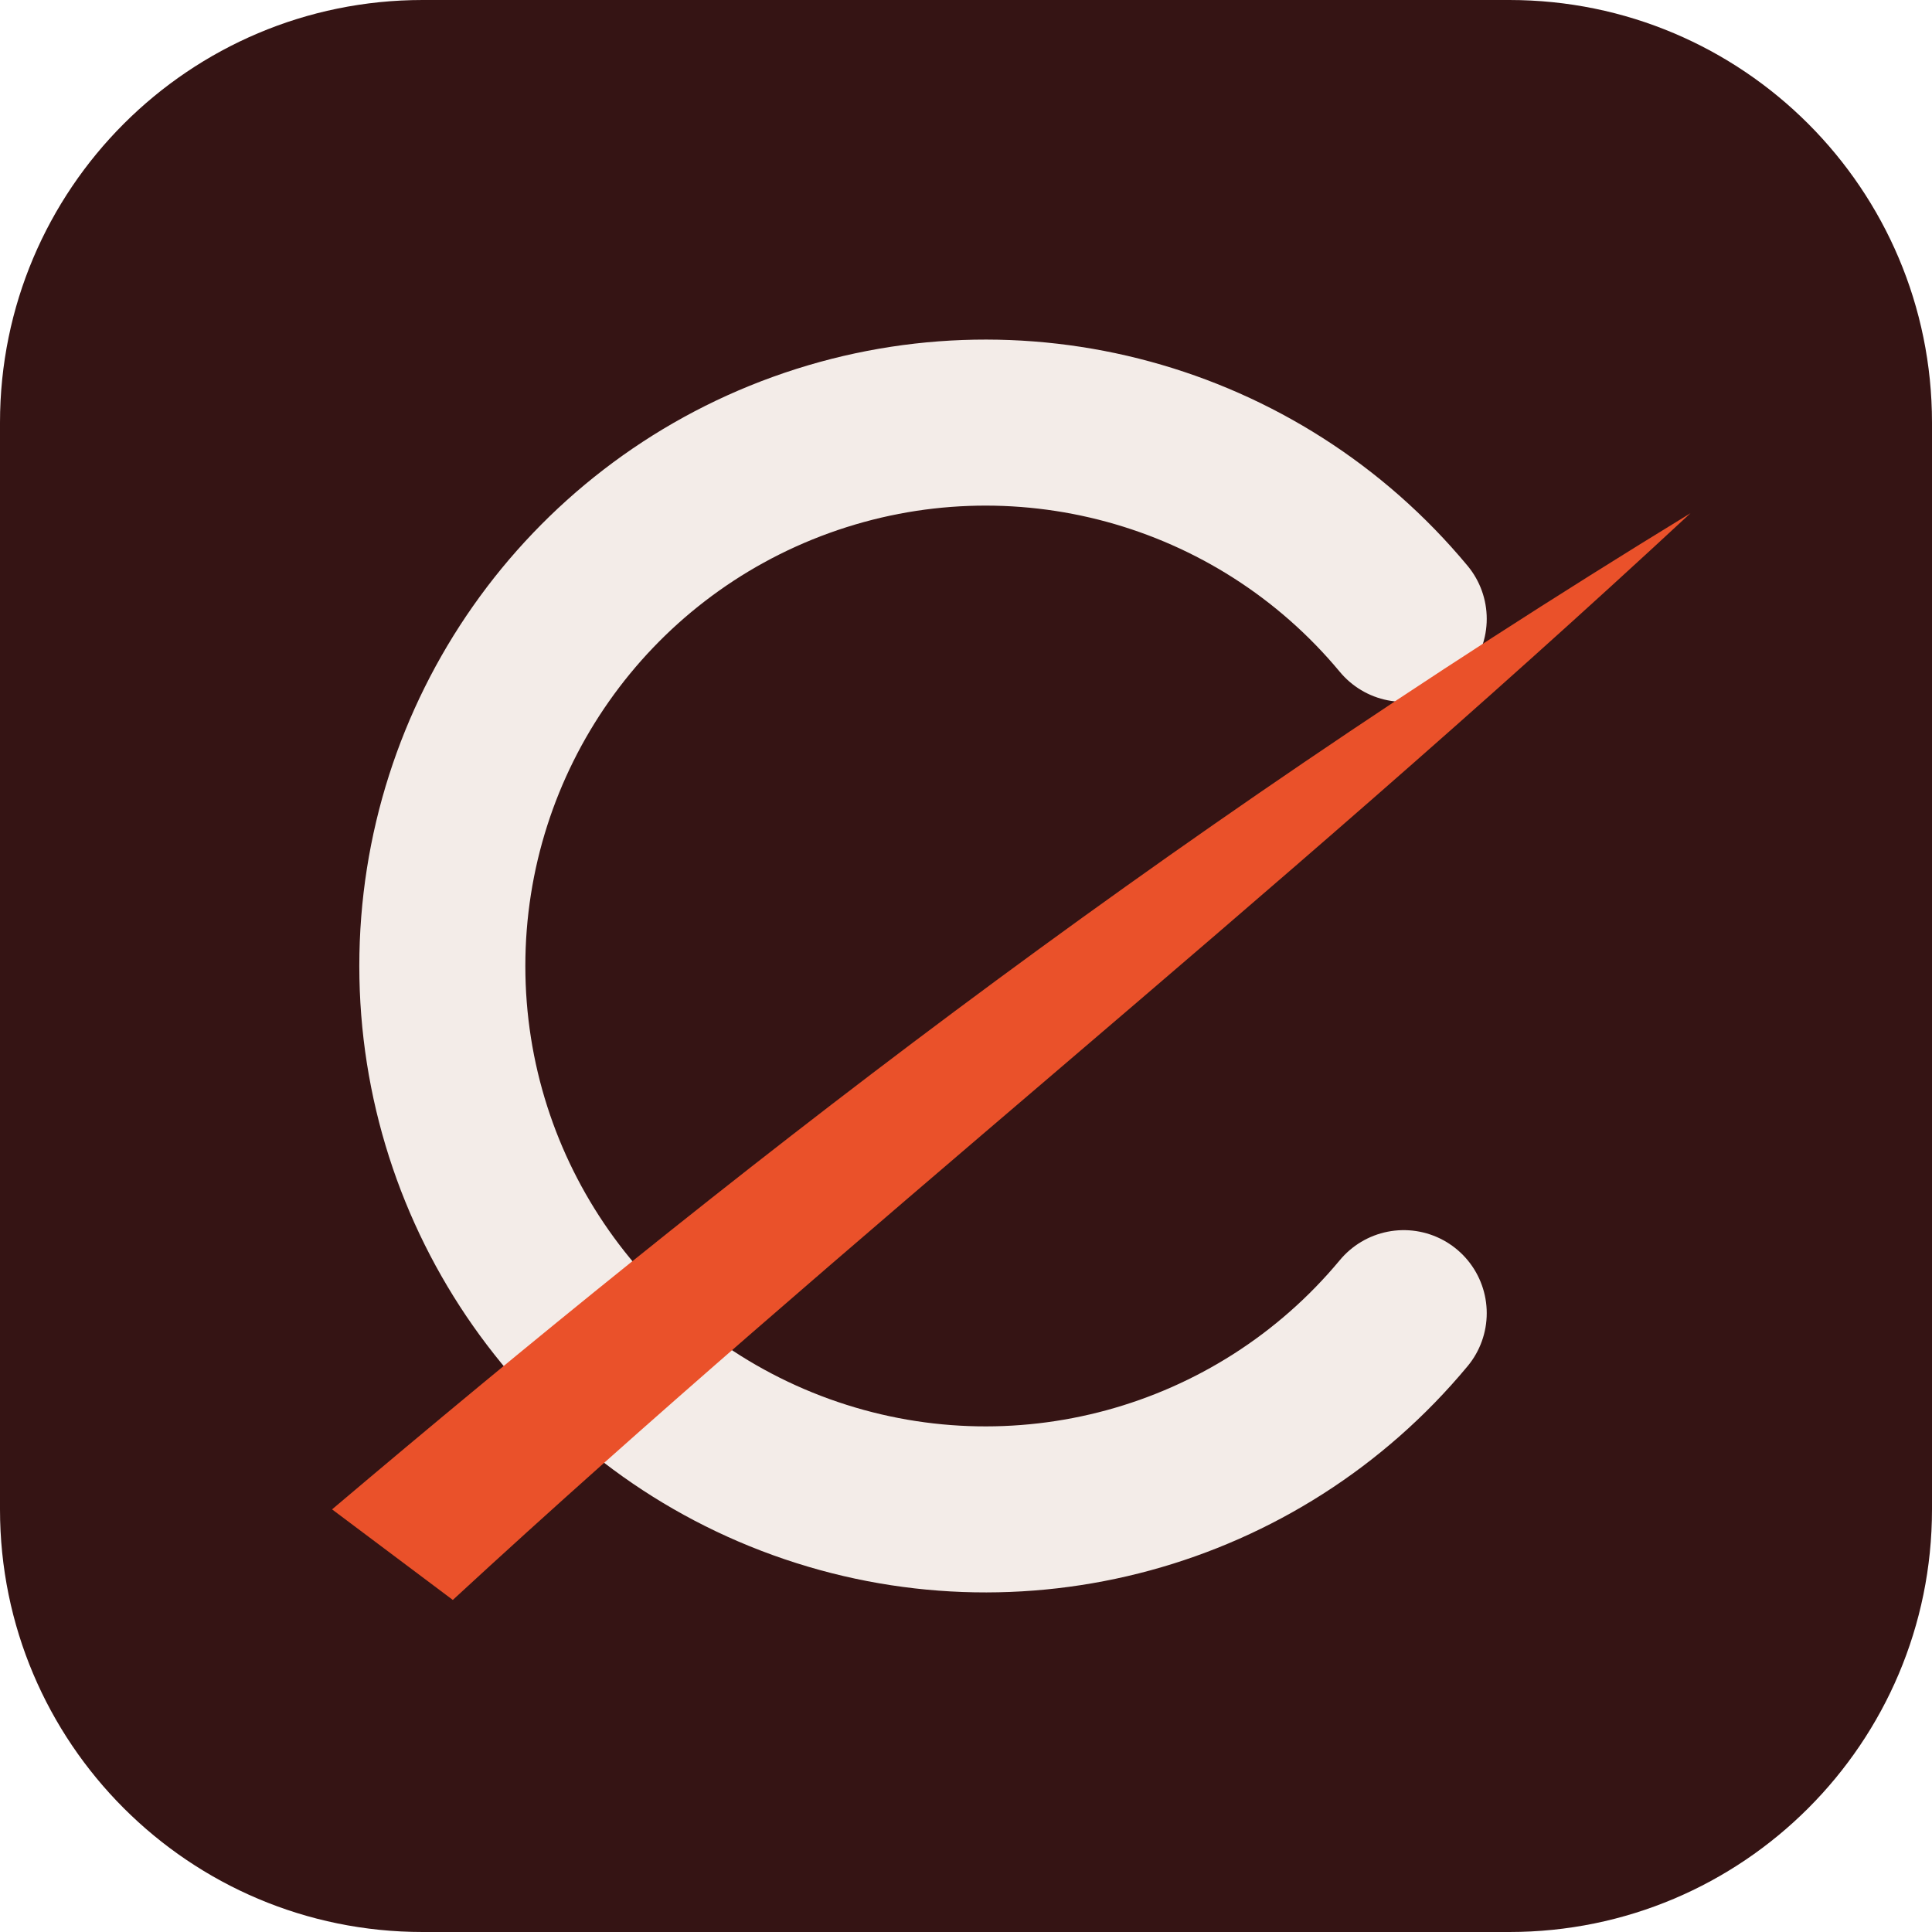
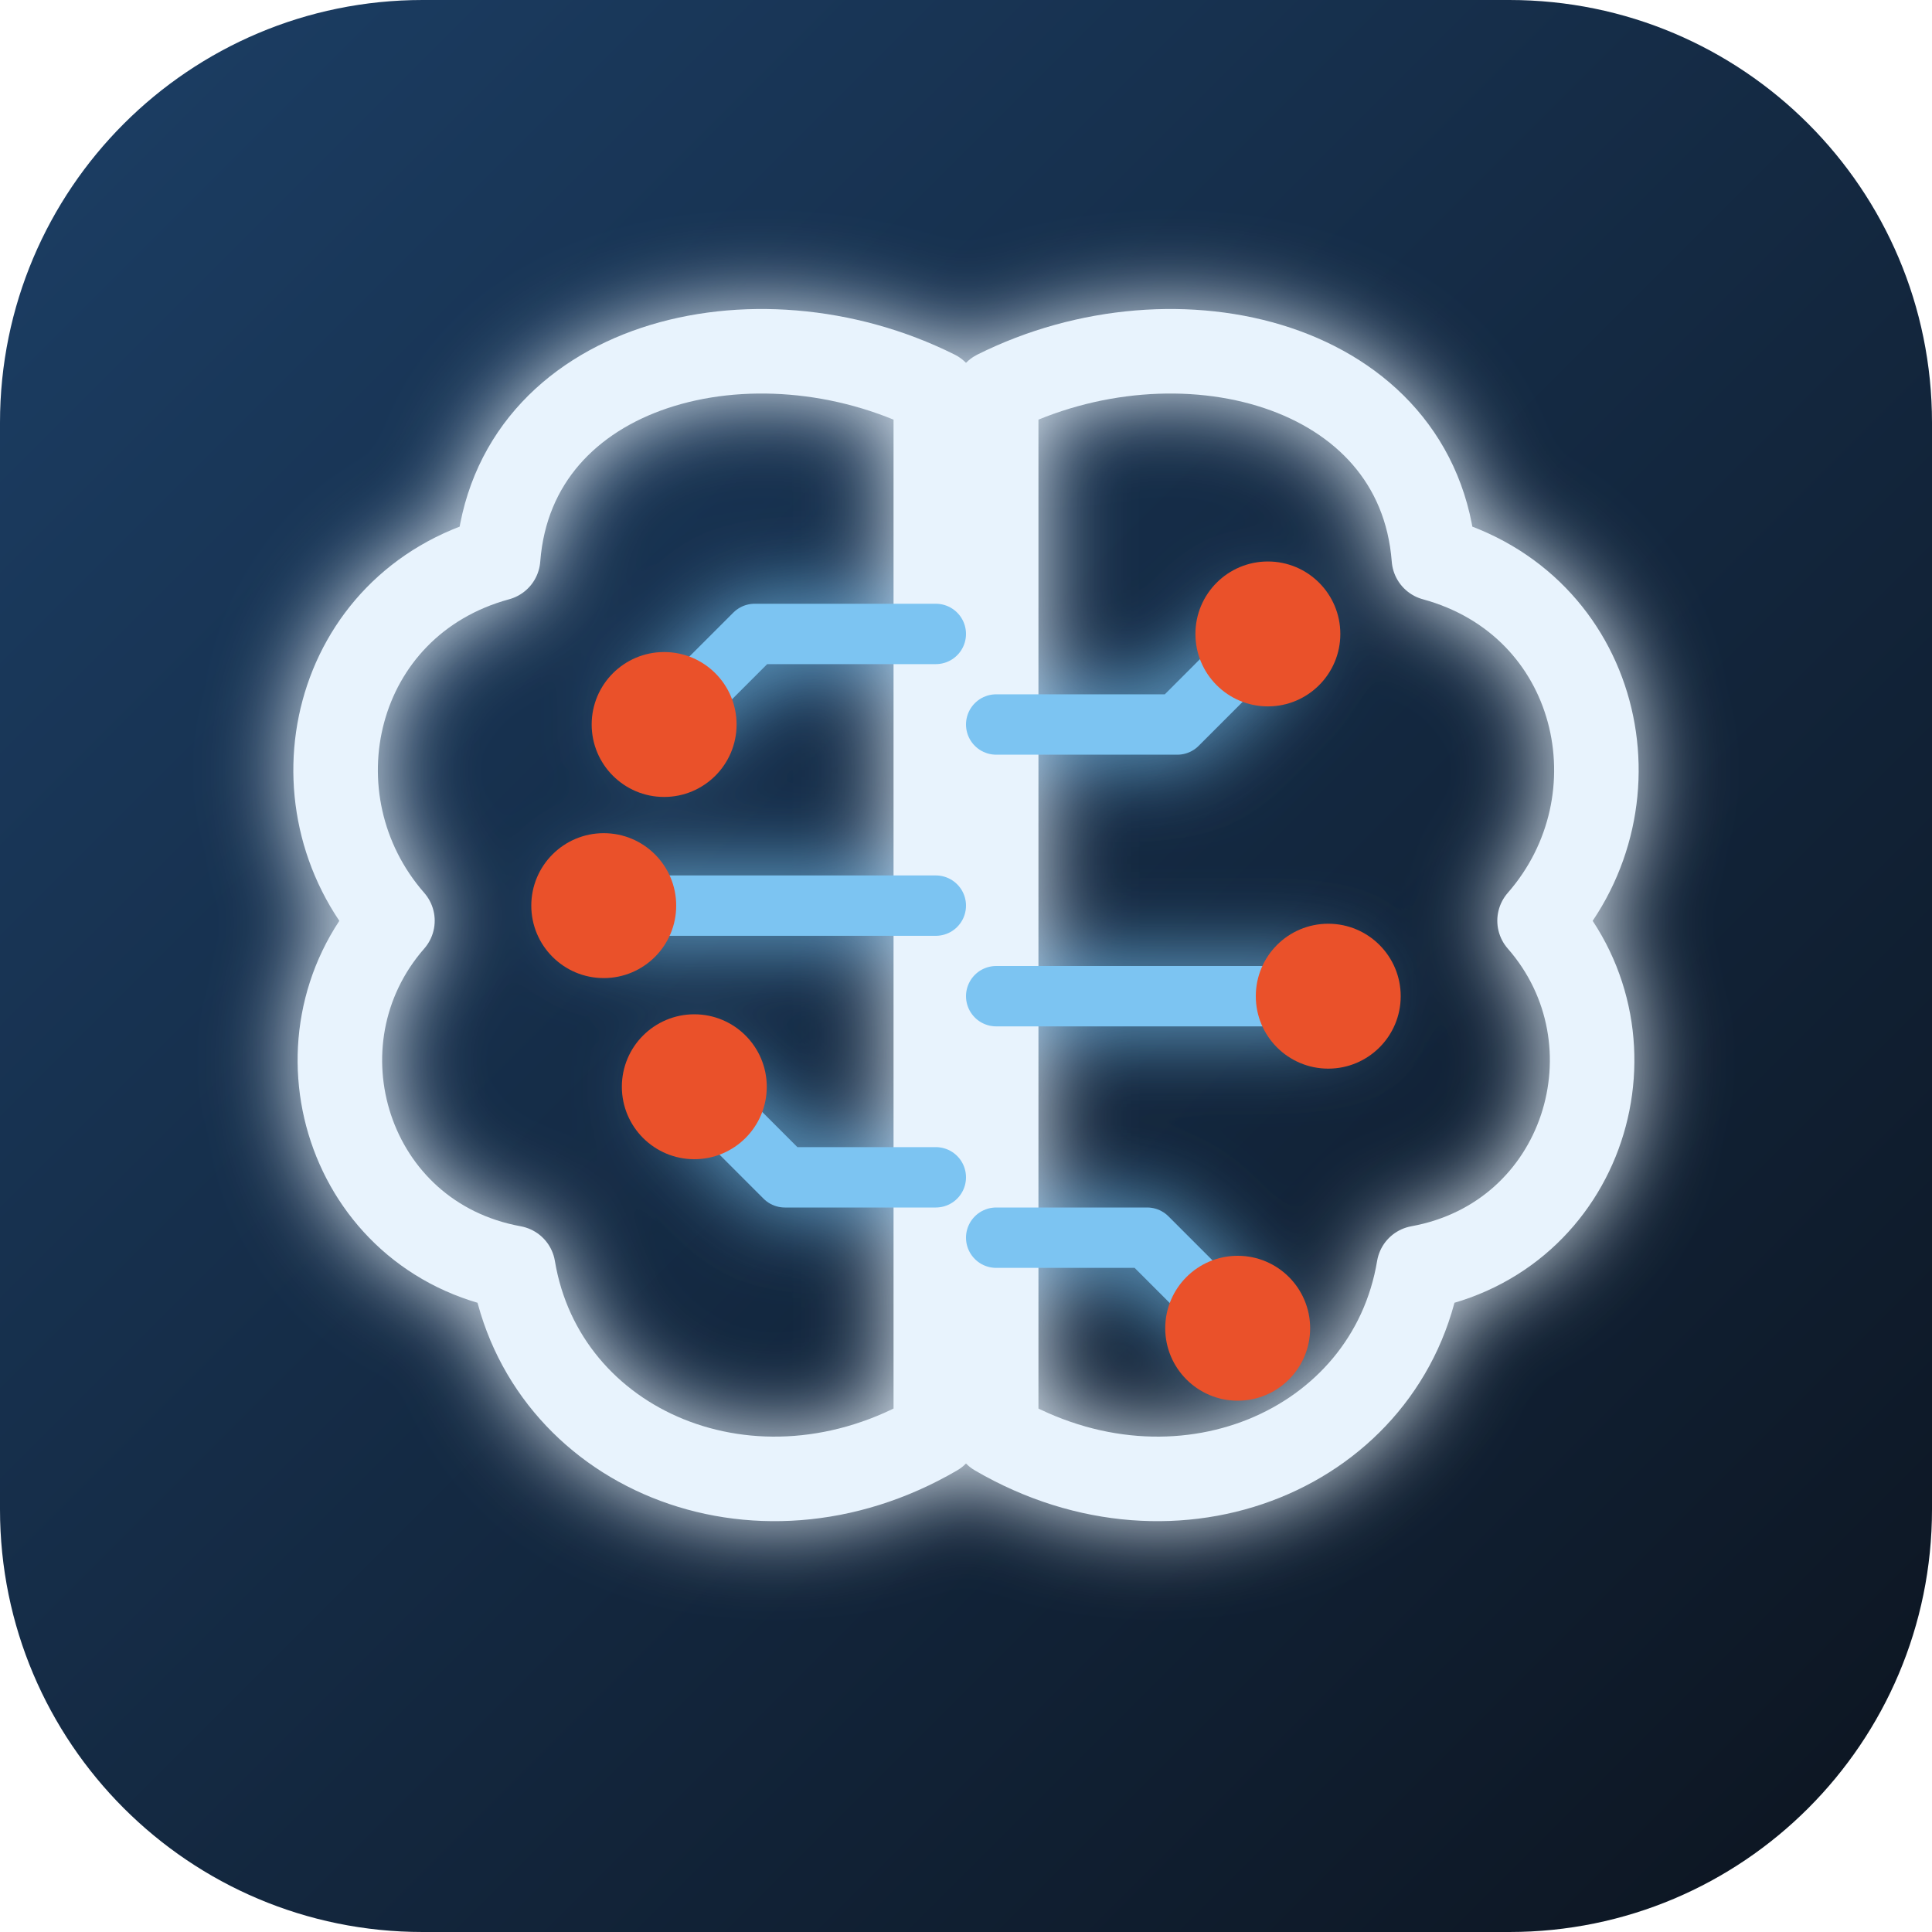
<svg xmlns="http://www.w3.org/2000/svg" viewBox="0 0 64 64">
-   <rect width="64" height="64" rx="14" fill="#351414" />
-   <path d="M46.5 20.5 A18 18 0 1 0 46.5 43.5" fill="none" stroke="#f3ece8" stroke-width="5.5" stroke-linecap="round" />
-   <path d="M11 50 C24 39 38 28 56 17 C42 30 28 41 15 53 Z" fill="#ea512a" />
+   <defs>
+     <linearGradient id="bg" x1="0" y1="0" x2="1" y2="1">
+       <stop offset="0" stop-color="#1c3f66" />
+       <stop offset="1" stop-color="#0c141f" />
+     </linearGradient>
+     <filter id="glow" x="-30%" y="-30%" width="160%" height="160%">
+       <feGaussianBlur stdDeviation="1.4" result="b" />
+       <feMerge>
+         <feMergeNode in="b" />
+         <feMergeNode in="SourceGraphic" />
+       </feMerge>
+     </filter>
+   </defs>
+   <rect width="64" height="64" rx="14" fill="url(#bg)" />
+   <g fill="none" stroke-linecap="round" stroke-linejoin="round" filter="url(#glow)">
+     <path d="M31 13 C25 10 17 12 16.5 18.5 C11 20 9.5 26.5 13 30.5 C9.5 34.5 11.5 41 17 42 C18 48 25 51 31 47.5 Z" stroke="#e8f3fd" stroke-width="2.8" />
+     <path d="M33 13 C39 10 47 12 47.5 18.5 C53 20 54.5 26.5 51 30.5 C54.5 34.5 52.5 41 47 42 C46 48 39 51 33 47.5 Z" stroke="#e8f3fd" stroke-width="2.8" />
+     <path d="M31 21 H25 L22 24 M31 30 H20 M31 39 H26 L23 36 M33 24 H39 L42 21 M33 33 H44 M33 41 H38 L41 44" stroke="#7cc4f2" stroke-width="2" />
+   </g>
+   <g fill="#ea512a">
+     <circle cx="22" cy="24" r="2.4" />
+     <circle cx="20" cy="30" r="2.4" />
+     <circle cx="23" cy="36" r="2.4" />
+     <circle cx="42" cy="21" r="2.4" />
+     <circle cx="44" cy="33" r="2.4" />
+     <circle cx="41" cy="44" r="2.4" />
+   </g>
</svg>
